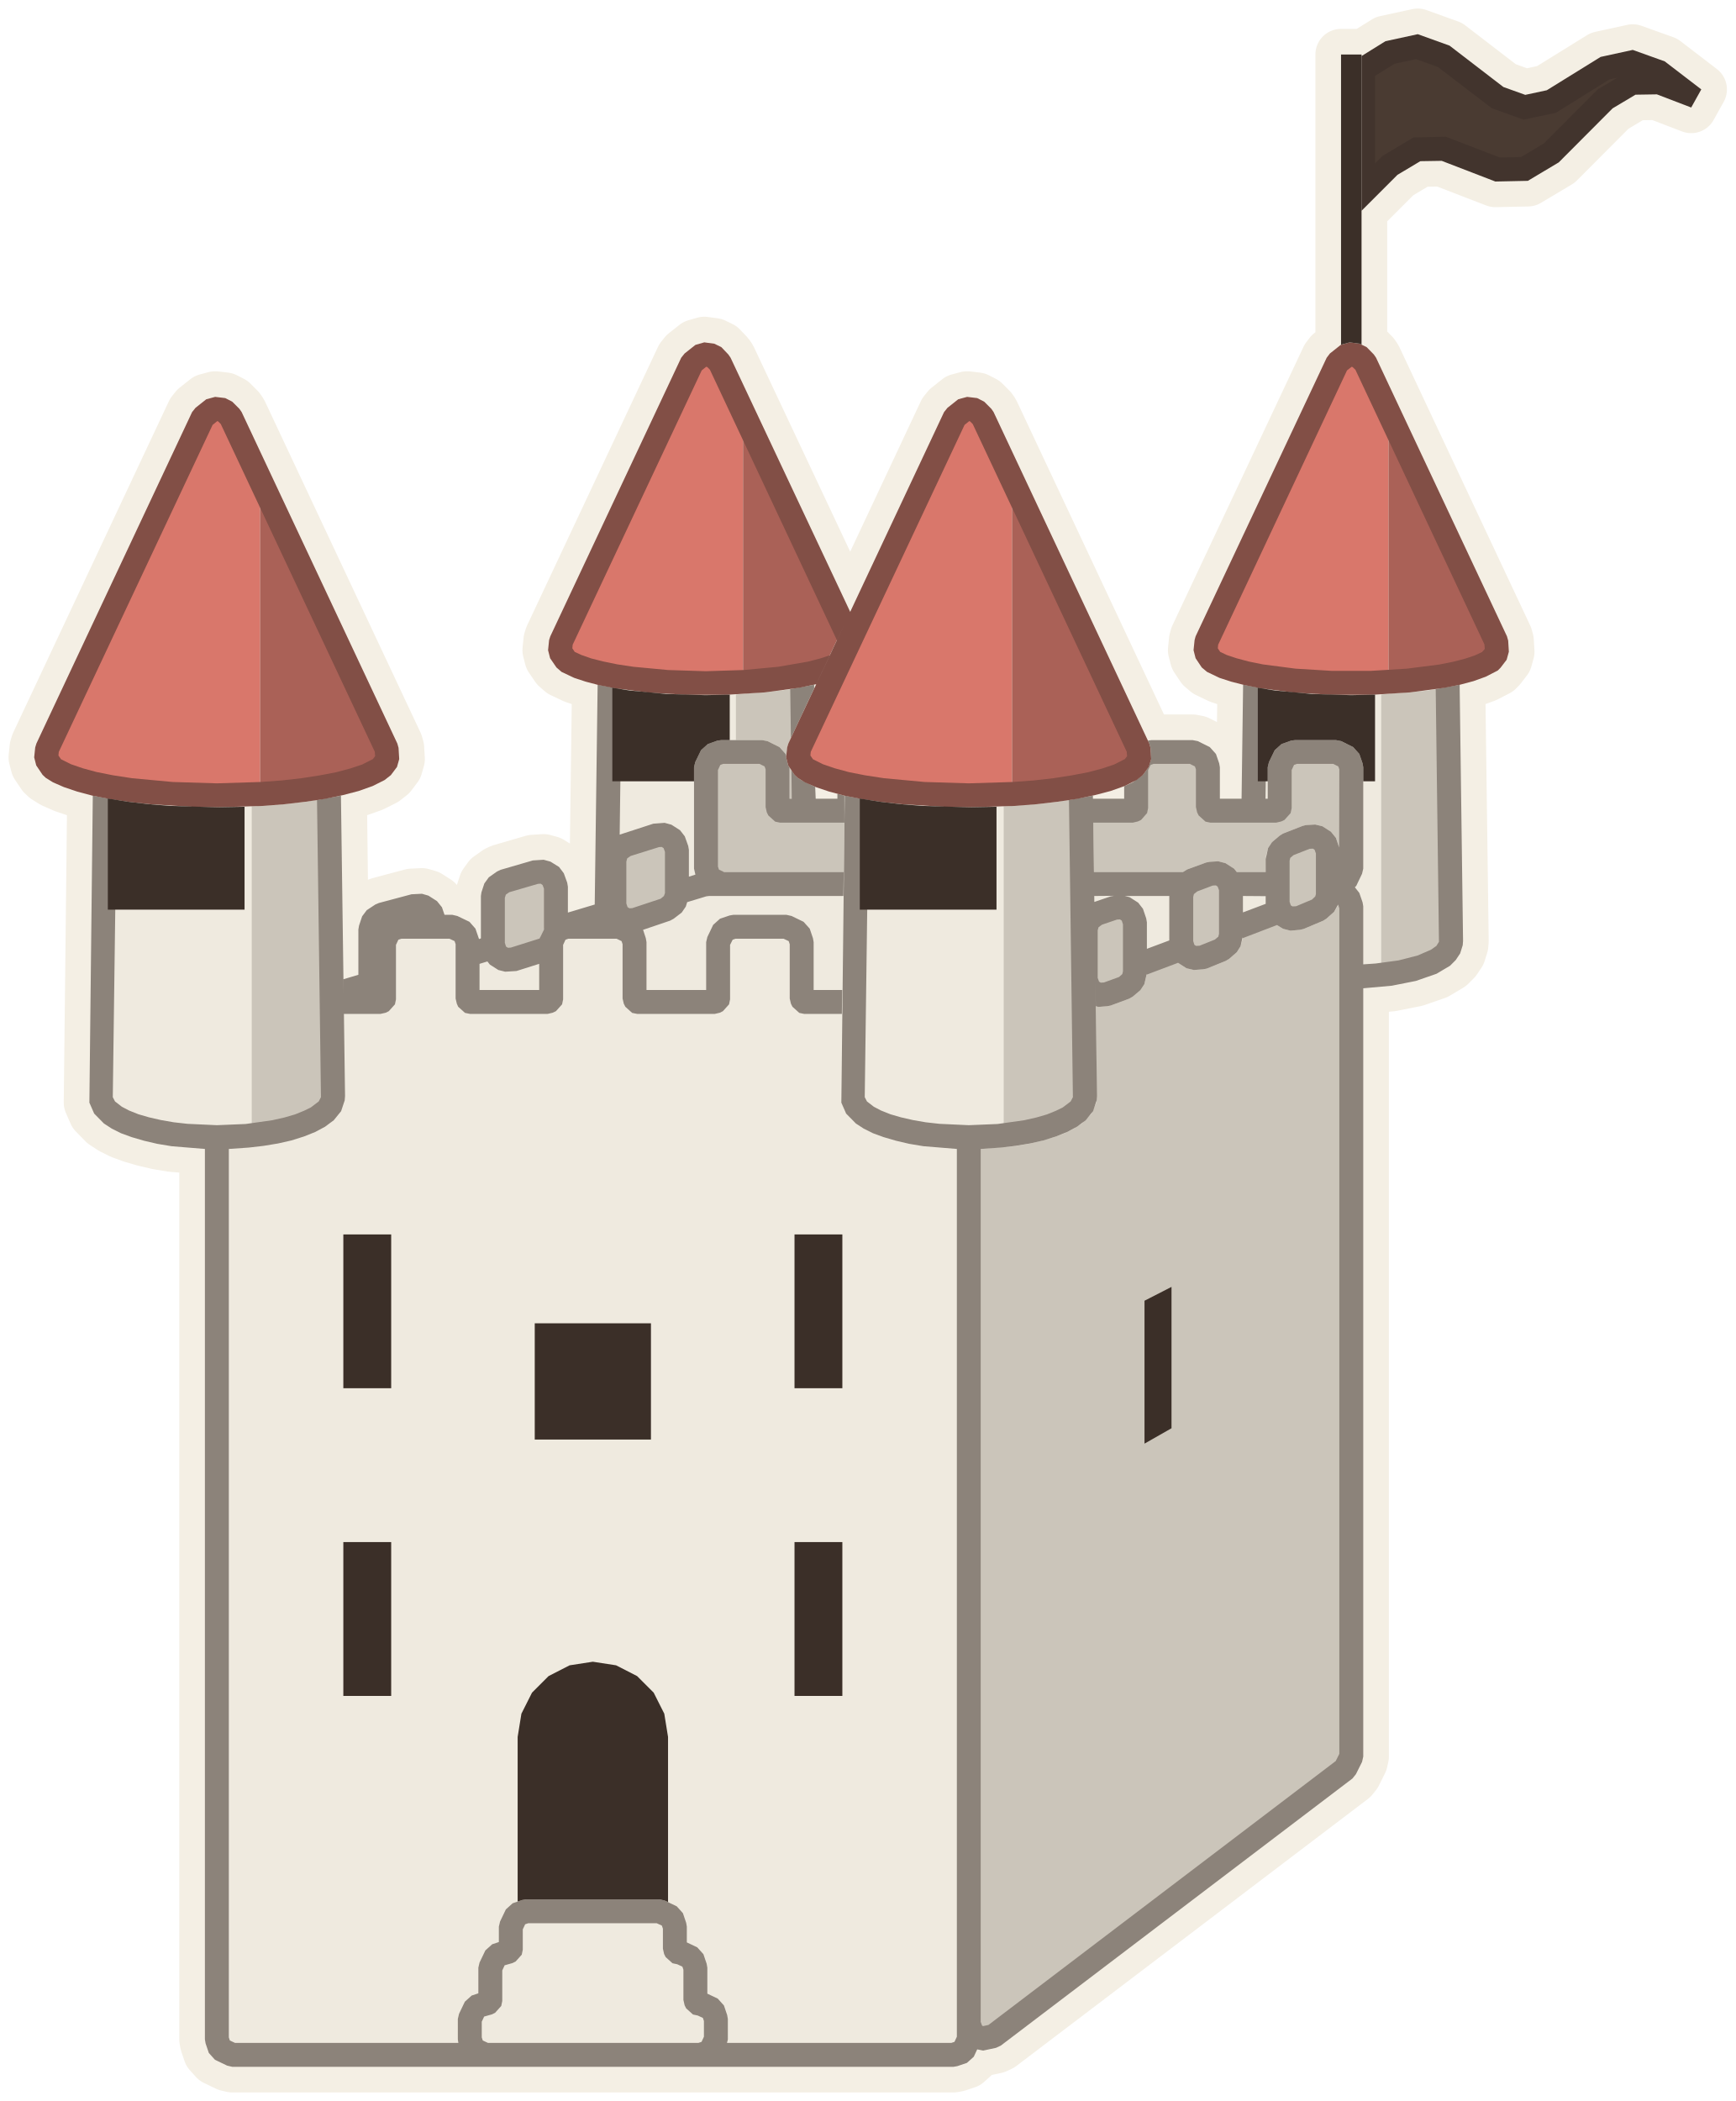
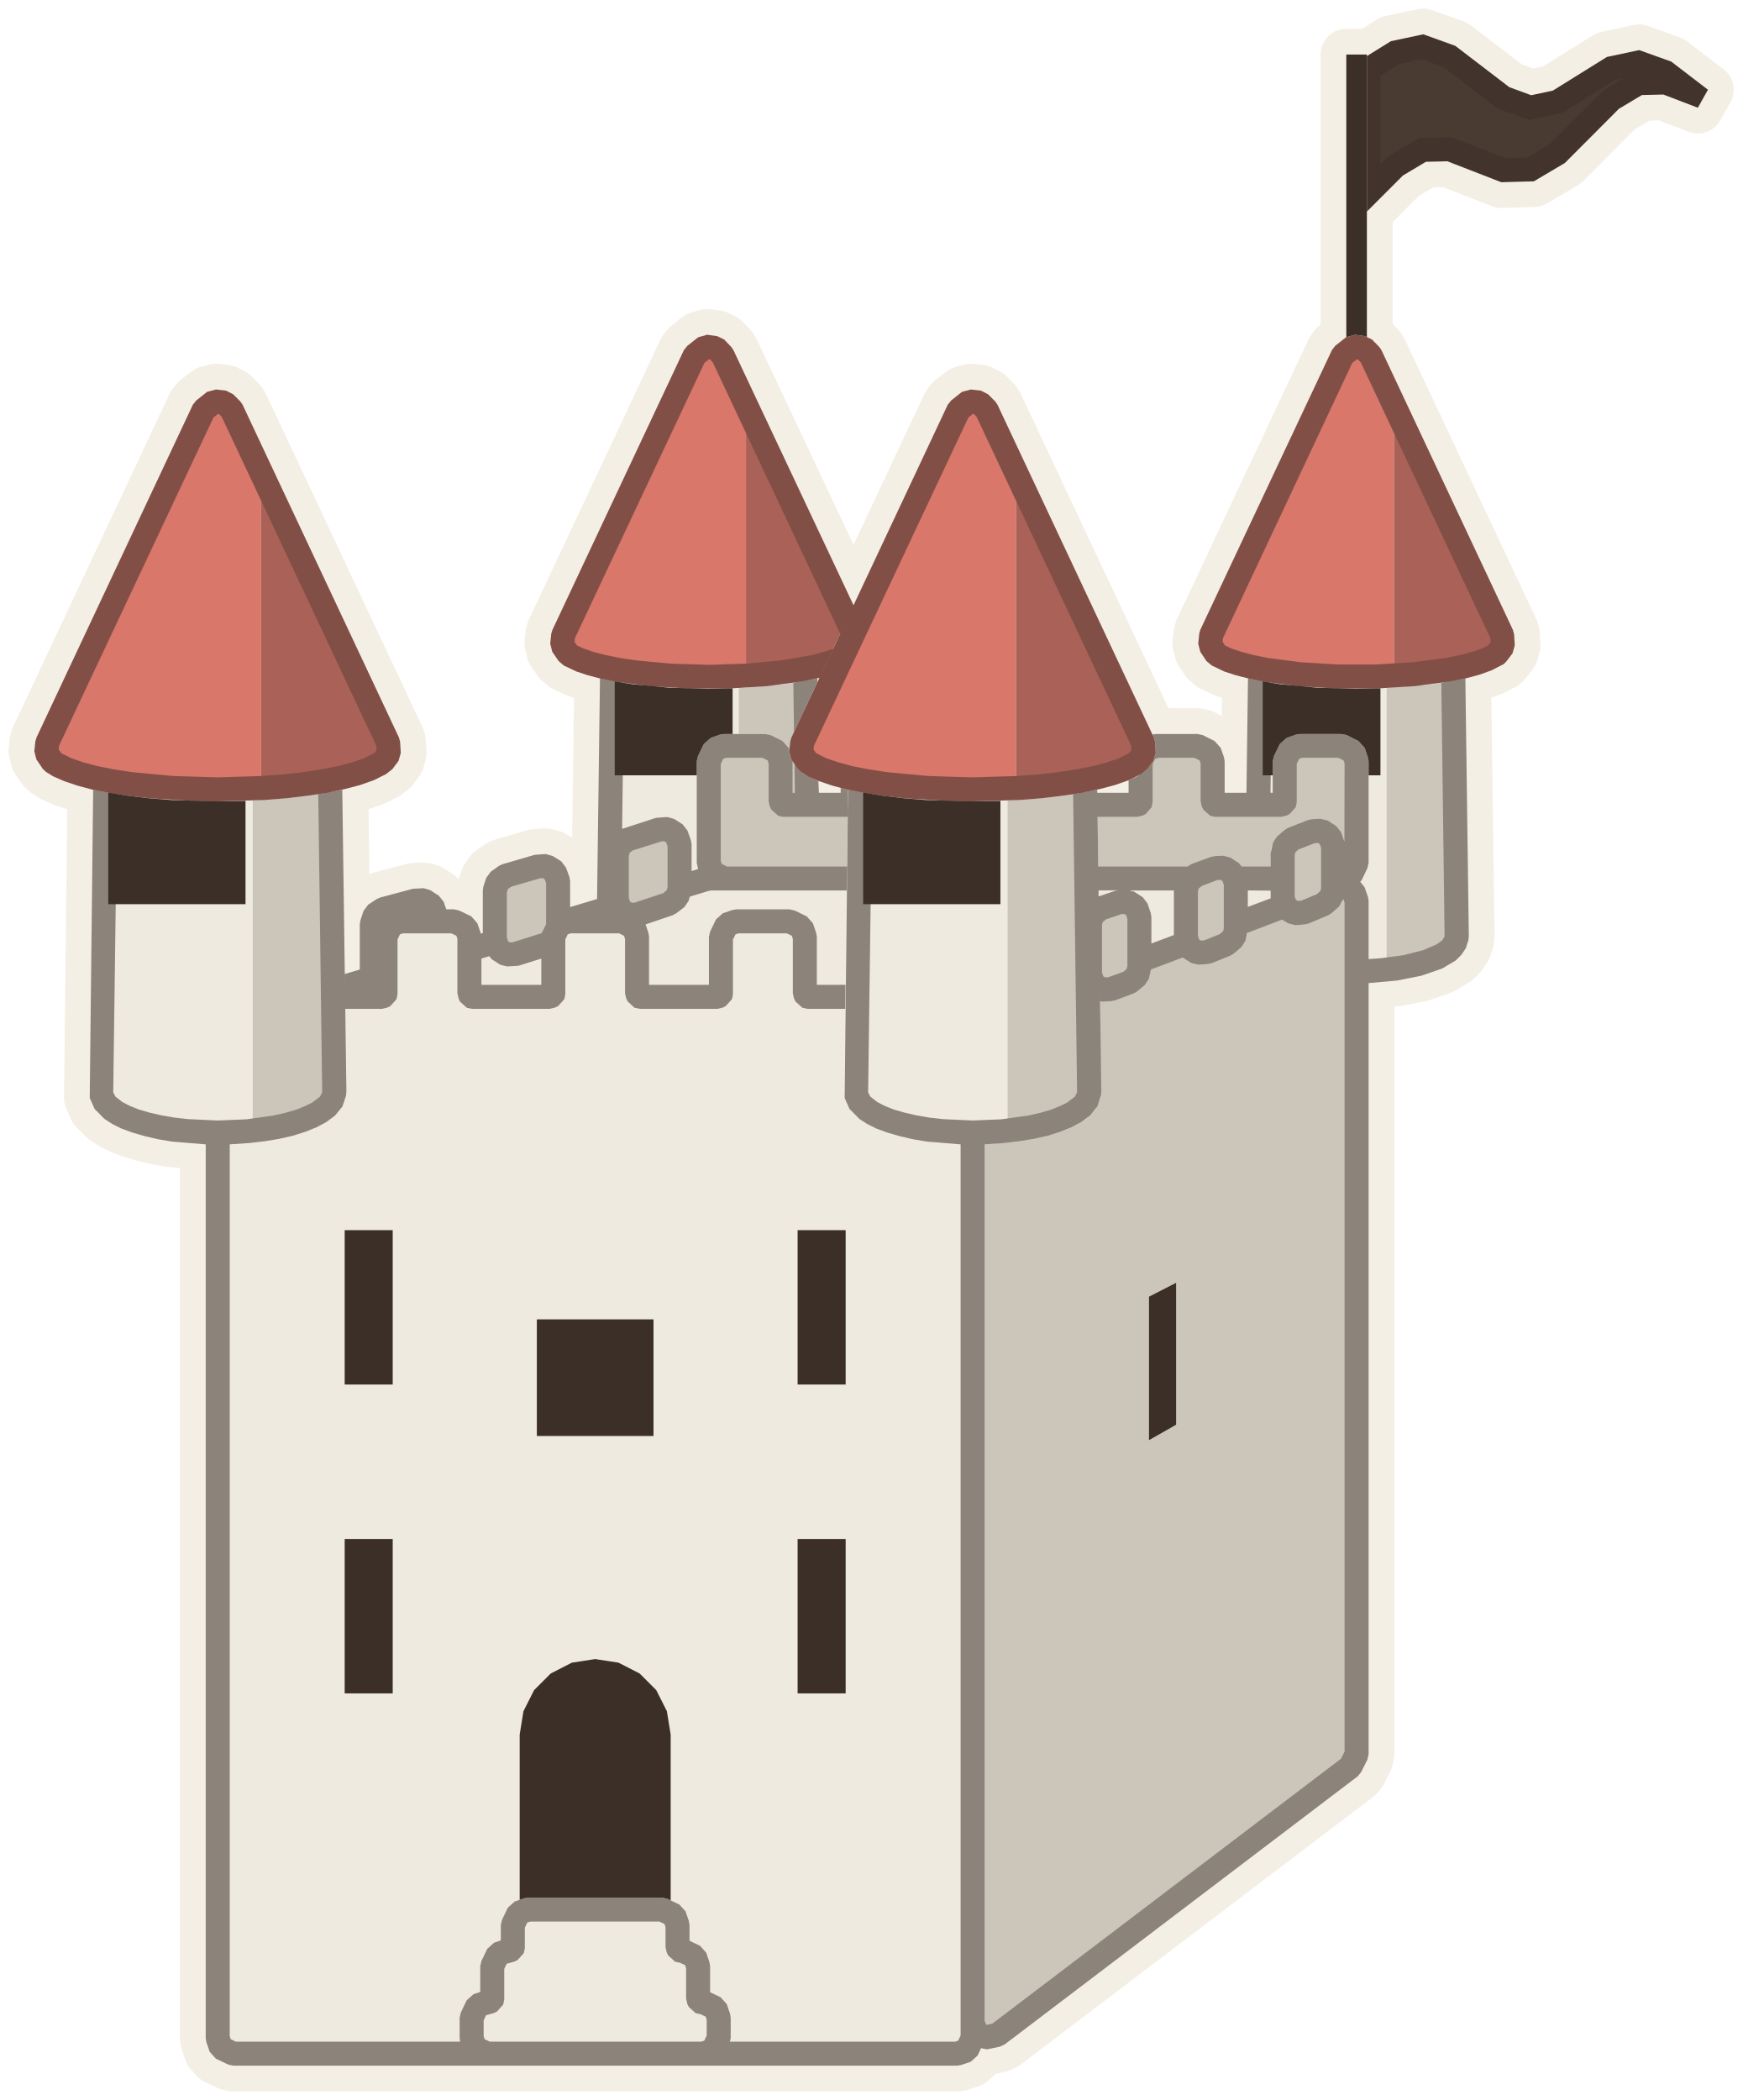
- <svg xmlns="http://www.w3.org/2000/svg" viewBox="-34.69 -120.22 101.55 122.92" data-palette="wall:#EFEADF;roof:#D9776B;wood:#C9A97C;earth:#94744F;water:#8FB0B8;flag:#4A3B32;ink:#3B2F28;halo:#F4EFE4">
-   <path data-role="sil" fill="#F4EFE4" stroke="#F4EFE4" stroke-width="3" stroke-linejoin="round" d="M21.33 0.66L21.89 0.47L22.29 0.11L22.49 -0.32L22.84 -0.25L23.59 -0.41L23.87 -0.54L44.45 -16.17L44.65 -16.42L45.01 -17.14L45.08 -17.45L45.08 -62.4L46.75 -62.55L48.16 -62.83L49.37 -63.25L50.16 -63.72L50.49 -64.05L50.75 -64.44L50.9 -64.92L50.92 -65.17L50.72 -80.16L51.53 -80.37L52.25 -80.63L52.95 -80.99L53.11 -81.15L53.47 -81.62L53.6 -82.09L53.56 -82.74L53.49 -82.99L45.83 -99.29L45.7 -99.48L45.28 -99.91L44.98 -100.06L44.98 -107.89L47.08 -109.99L48.42 -110.79L49.67 -110.81L52.81 -109.6L54.71 -109.64L56.52 -110.72L59.67 -113.88L61.01 -114.68L62.26 -114.7L64.27 -113.93L64.86 -114.99L62.72 -116.63L60.85 -117.3L58.97 -116.89L55.82 -114.94L54.56 -114.67L53.28 -115.13L50.13 -117.55L48.27 -118.22L46.38 -117.81L44.98 -116.94L44.98 -117.03L43.78 -117.03L43.78 -100.05L43.13 -99.54L42.94 -99.29L35.27 -82.99L35.21 -82.77L35.15 -82.18L35.27 -81.71L35.63 -81.17L35.94 -80.91L36.67 -80.56L37.35 -80.34L38.05 -80.16L37.96 -73.49L36.69 -73.49L36.69 -75.33L36.65 -75.56L36.46 -76.11L36.1 -76.51L35.4 -76.86L35.09 -76.92L32.69 -76.92L32.48 -76.89L23.45 -96.11L23.32 -96.3L22.9 -96.72L22.49 -96.93L21.9 -97L21.38 -96.86L20.75 -96.36L20.55 -96.11L15.06 -84.42L8.06 -99.29L7.93 -99.48L7.52 -99.91L7.11 -100.11L6.52 -100.19L6 -100.04L5.37 -99.54L5.17 -99.29L-2.49 -82.99L-2.56 -82.77L-2.62 -82.18L-2.5 -81.71L-2.13 -81.17L-1.83 -80.91L-1.09 -80.56L-0.42 -80.34L0.28 -80.16L0.11 -67.3L-1.46 -66.83L-1.46 -68.34L-1.5 -68.58L-1.7 -69.13L-1.98 -69.5L-2.48 -69.81L-2.88 -69.92L-3.51 -69.88L-5.4 -69.33L-5.61 -69.23L-6.09 -68.89L-6.35 -68.53L-6.52 -68.01L-6.55 -67.8L-6.55 -65.32L-6.66 -65.28L-6.87 -65.89L-7.22 -66.29L-7.93 -66.63L-8.23 -66.7L-8.68 -66.7L-8.83 -67.14L-9.12 -67.5L-9.62 -67.82L-10 -67.93L-10.61 -67.9L-12.52 -67.39L-12.73 -67.3L-13.23 -66.97L-13.5 -66.61L-13.68 -66.07L-13.72 -65.84L-13.72 -63.19L-14.59 -62.93L-14.72 -73.67L-13.71 -73.94L-12.89 -74.23L-12.19 -74.58L-11.82 -74.87L-11.46 -75.35L-11.33 -75.81L-11.37 -76.47L-11.44 -76.72L-20.55 -96.11L-20.68 -96.3L-21.1 -96.72L-21.51 -96.93L-22.1 -97L-22.62 -96.86L-23.25 -96.36L-23.45 -96.11L-32.56 -76.72L-32.63 -76.49L-32.69 -75.91L-32.57 -75.44L-32.2 -74.89L-32.01 -74.71L-31.59 -74.45L-30.95 -74.17L-30.18 -73.91L-29.26 -73.67L-29.46 -55.71L-29.18 -55.07L-28.61 -54.49L-28.15 -54.19L-27.61 -53.92L-26.98 -53.69L-26.26 -53.48L-25.49 -53.3L-24.65 -53.16L-22.7 -53L-22.7 -0.9L-22.66 -0.67L-22.47 -0.11L-22.11 0.29L-21.4 0.63L-21.1 0.7L21.1 0.7ZM12.95 -79.94L12.97 -80.16L13.07 -80.19ZM29.26 -73.49L29.28 -73.67L30.29 -73.94L31.09 -74.22L31.09 -73.49ZM13.04 -73.49L13.05 -74.17L13.82 -73.91L14.31 -73.78L14.31 -73.49Z" />
+ <svg xmlns="http://www.w3.org/2000/svg" viewBox="-34.69 -119.7 101.55 122.4" data-palette="wall:#EFEADF;roof:#D9776B;wood:#C9A97C;earth:#94744F;water:#8FB0B8;flag:#4A3B32;ink:#3B2F28;halo:#F4EFE4">
+   <path data-role="sil" fill="#F4EFE4" stroke="#F4EFE4" stroke-width="3" stroke-linejoin="round" d="M21.33 0.66L21.89 0.47L22.29 0.11L22.49 -0.32L22.84 -0.25L23.59 -0.41L23.87 -0.54L44.45 -16.17L44.65 -16.42L45.01 -17.14L45.08 -17.45L45.08 -62.4L46.75 -62.55L48.16 -62.83L49.37 -63.25L50.16 -63.72L50.49 -64.05L50.75 -64.44L50.9 -64.92L50.92 -65.17L50.72 -80.16L51.53 -80.37L52.25 -80.63L52.95 -80.99L53.11 -81.15L53.47 -81.62L53.6 -82.09L53.56 -82.74L53.49 -82.99L45.83 -99.29L45.7 -99.48L45.28 -99.91L44.98 -100.06L44.98 -107.37L47.08 -109.47L48.42 -110.27L49.67 -110.3L52.81 -109.08L54.71 -109.13L56.52 -110.2L59.67 -113.36L61.01 -114.16L62.26 -114.19L64.27 -113.42L64.86 -114.47L62.72 -116.11L60.85 -116.78L58.97 -116.38L55.82 -114.42L54.56 -114.15L53.28 -114.62L50.13 -117.03L48.27 -117.7L46.38 -117.3L44.98 -116.43L44.98 -116.52L43.78 -116.52L43.78 -100.05L43.13 -99.54L42.94 -99.29L35.27 -82.99L35.21 -82.77L35.15 -82.18L35.27 -81.71L35.63 -81.17L35.94 -80.91L36.67 -80.56L37.35 -80.34L38.05 -80.16L37.96 -73.49L36.69 -73.49L36.69 -75.33L36.65 -75.56L36.46 -76.11L36.1 -76.51L35.4 -76.86L35.09 -76.92L32.69 -76.92L32.48 -76.89L23.45 -96.11L23.32 -96.3L22.9 -96.72L22.49 -96.93L21.9 -97L21.38 -96.86L20.75 -96.36L20.55 -96.11L15.06 -84.42L8.06 -99.29L7.93 -99.48L7.52 -99.91L7.11 -100.11L6.52 -100.19L6 -100.04L5.37 -99.54L5.17 -99.29L-2.49 -82.99L-2.56 -82.77L-2.62 -82.18L-2.5 -81.71L-2.13 -81.17L-1.83 -80.91L-1.09 -80.56L-0.42 -80.34L0.28 -80.16L0.11 -67.3L-1.46 -66.83L-1.46 -68.34L-1.5 -68.58L-1.7 -69.13L-1.98 -69.5L-2.48 -69.81L-2.88 -69.92L-3.51 -69.88L-5.4 -69.33L-5.61 -69.23L-6.09 -68.89L-6.35 -68.53L-6.52 -68.01L-6.55 -67.8L-6.55 -65.32L-6.66 -65.28L-6.87 -65.89L-7.22 -66.29L-7.93 -66.63L-8.23 -66.7L-8.68 -66.7L-8.83 -67.14L-9.12 -67.5L-9.62 -67.82L-10 -67.93L-10.61 -67.9L-12.52 -67.39L-12.73 -67.3L-13.23 -66.97L-13.5 -66.61L-13.68 -66.07L-13.72 -65.84L-13.72 -63.19L-14.59 -62.93L-14.72 -73.67L-13.71 -73.94L-12.89 -74.23L-12.19 -74.58L-11.82 -74.87L-11.46 -75.35L-11.33 -75.81L-11.37 -76.47L-11.44 -76.72L-20.55 -96.11L-20.68 -96.3L-21.1 -96.72L-21.51 -96.93L-22.1 -97L-22.62 -96.86L-23.25 -96.36L-23.45 -96.11L-32.56 -76.72L-32.63 -76.49L-32.69 -75.91L-32.57 -75.44L-32.2 -74.89L-32.01 -74.71L-31.59 -74.45L-30.95 -74.17L-30.18 -73.91L-29.26 -73.67L-29.46 -55.71L-29.18 -55.07L-28.61 -54.49L-28.15 -54.19L-27.61 -53.92L-26.98 -53.69L-26.26 -53.48L-25.49 -53.3L-24.65 -53.16L-22.7 -53L-22.7 -0.9L-22.66 -0.67L-22.47 -0.11L-22.11 0.29L-21.4 0.63L-21.1 0.7L21.1 0.7ZM12.95 -79.94L12.97 -80.16L13.07 -80.19ZM29.26 -73.49L29.28 -73.67L30.29 -73.94L31.09 -74.22L31.09 -73.49ZM13.04 -73.49L13.05 -74.17L13.82 -73.91L14.31 -73.78L14.31 -73.49Z" />
  <path data-role="wall" fill="#EFEADF" d="M6 -69.05L5.92 -69.4L5.92 -75.33L5.99 -75.63L6.33 -76.33L6.73 -76.69L7.29 -76.89L7.52 -76.92L8.37 -76.92L8.37 -79.59L6.59 -79.55L4.29 -79.62L2.17 -79.82L0.98 -80.02L0.86 -70.79L0.99 -70.98L1.47 -71.34L1.68 -71.44L3.54 -72.03L4.2 -72.08L4.6 -71.97L5.1 -71.65L5.38 -71.29L5.58 -70.73L5.62 -70.5L5.62 -68.93ZM45.08 -63.1L46.13 -63.18L46.13 -79.59L44.36 -79.55L42.06 -79.62L39.93 -79.82L38.75 -80.01L38.66 -73.49L39.49 -73.49L39.49 -75.33L39.56 -75.63L39.9 -76.33L40.3 -76.69L40.86 -76.89L41.09 -76.92L43.48 -76.92L43.79 -76.86L44.49 -76.51L44.85 -76.11L45.04 -75.56L45.08 -75.33L45.08 -69.4L45.01 -69.1L44.67 -68.39L44.59 -68.31L44.85 -67.98L45.04 -67.43L45.08 -67.2ZM-22.02 -53.69L-19.96 -53.8L-19.96 -73.04L-22.02 -72.99L-24.7 -73.07L-25.97 -73.17L-27.17 -73.31L-28.56 -73.53L-28.77 -55.84L-28.63 -55.5L-28.21 -55.07L-27.83 -54.81L-27.36 -54.58L-26.78 -54.36L-26.11 -54.16L-25.38 -53.99L-24.57 -53.86L-22.87 -53.71ZM21.98 -53.69L24.04 -53.8L24.04 -73.04L21.98 -72.99L19.3 -73.07L18.03 -73.17L16.83 -73.31L15.44 -73.53L15.23 -55.84L15.37 -55.5L15.79 -55.07L16.17 -54.81L16.64 -54.58L17.22 -54.36L17.89 -54.16L18.62 -53.99L19.43 -53.86L21.13 -53.71ZM6.63 -65.1L6.7 -65.4L7.04 -66.11L7.44 -66.47L8 -66.66L8.23 -66.7L11.32 -66.7L11.63 -66.63L12.33 -66.29L12.69 -65.89L12.88 -65.33L12.92 -65.1L12.92 -62.3L14.59 -62.3L14.67 -68.5L6.75 -68.5L6.49 -68.46L5.62 -68.2L5.59 -67.67L5.44 -67.18L5.2 -66.83L4.73 -66.47L4.53 -66.36L2.94 -65.82L3.1 -65.33L3.14 -65.1L3.14 -62.3L6.63 -62.3ZM33.73 -65.2L33.73 -67.84L33.88 -68.5L29.33 -68.5L29.34 -67.45L30.31 -67.78L31 -67.84L31.41 -67.73L31.91 -67.41L32.19 -67.05L32.38 -66.49L32.42 -66.26L32.42 -64.71ZM39.37 -67.34L39.37 -68.5L38 -68.48L38.04 -68.25L38.04 -66.84ZM0.69 -66.74L0.56 -66.7L0.71 -66.7ZM-7.67 -0.11L-7.86 -0.67L-7.9 -0.9L-7.9 -2.1L-7.83 -2.4L-7.49 -3.11L-7.09 -3.47L-6.7 -3.6L-6.7 -5.1L-6.63 -5.4L-6.29 -6.11L-5.89 -6.47L-5.5 -6.6L-5.5 -7.5L-5.43 -7.8L-5.09 -8.51L-4.69 -8.87L-4.13 -9.06L-3.9 -9.1L3.9 -9.1L4.2 -9.03L4.91 -8.69L5.27 -8.29L5.46 -7.73L5.5 -7.5L5.5 -6.58L6.11 -6.29L6.47 -5.89L6.66 -5.33L6.7 -5.1L6.7 -3.58L7.31 -3.29L7.67 -2.89L7.86 -2.33L7.9 -2.1L7.9 -0.9L7.83 -0.6L7.54 0L21.1 0L21.66 -0.19L22 -0.9L22 -52.99L20.14 -53.08L19.27 -53.18L18.42 -53.32L17.63 -53.5L16.9 -53.73L16.25 -53.99L15.67 -54.3L15.16 -54.68L14.73 -55.21L14.52 -55.84L14.5 -56.1L14.58 -61.6L12.37 -61.6L12.31 -61.62L12.22 -61.8L12.22 -65.1L12.03 -65.66L11.32 -66L8.23 -66L7.67 -65.81L7.33 -65.1L7.33 -61.75L7.31 -61.69L7.13 -61.6L2.6 -61.6L2.53 -61.62L2.44 -61.8L2.44 -65.1L2.25 -65.66L1.54 -66L-1.54 -66L-2.1 -65.81L-2.44 -65.1L-2.44 -61.75L-2.47 -61.69L-2.65 -61.6L-7.18 -61.6L-7.25 -61.62L-7.33 -61.8L-7.33 -65.1L-7.53 -65.66L-8.23 -66L-11.32 -66L-11.88 -65.81L-12.22 -65.1L-12.22 -61.75L-12.24 -61.69L-12.43 -61.6L-14.58 -61.6L-14.54 -55.71L-14.82 -55.07L-15.39 -54.49L-15.85 -54.19L-16.39 -53.92L-17.02 -53.69L-17.74 -53.48L-18.51 -53.3L-19.35 -53.16L-21.11 -53.01L-22 -52.99L-22 -0.9L-21.81 -0.34L-21.1 0L-7.57 0ZM-3.14 -63.83L-4.47 -63.41L-5.13 -63.37L-5.53 -63.47L-6.03 -63.79L-6.32 -64.15L-6.48 -64.61L-6.63 -64.56L-6.63 -62.3L-3.14 -62.3ZM-13.65 -62.48L-14.26 -62.3L-13.59 -62.3ZM6.86 -0.19L7.2 -0.9L7.2 -2.1L7.01 -2.66L6.3 -3L6.09 -3.02L6 -3.21L6 -5.1L5.81 -5.66L5.1 -6L4.89 -6.02L4.8 -6.21L4.8 -7.5L4.61 -8.06L3.9 -8.4L-3.9 -8.4L-4.46 -8.21L-4.8 -7.5L-4.8 -6.15L-4.82 -6.09L-5 -6L-5.1 -6L-5.66 -5.81L-6 -5.1L-6 -3.15L-6.02 -3.09L-6.21 -3L-6.3 -3L-6.86 -2.81L-7.2 -2.1L-7.2 -0.9L-7.01 -0.34L-6.3 0L6.3 0Z" />
  <path data-role="wall-shade" fill="#cbc5ba" d="M46.13 -63.18L47.33 -63.35L48.55 -63.68L49.05 -63.88L49.49 -64.11L49.94 -64.47L50.1 -64.68L50.2 -64.98L50.02 -80.02L48.77 -79.81L46.13 -79.59ZM11.37 -76.49L11.44 -76.72L12.27 -78.49L12.25 -80.01L11.01 -79.82L8.37 -79.59L8.37 -76.92L9.91 -76.92L10.22 -76.86L10.92 -76.51L11.28 -76.11L11.32 -76ZM44.04 -68.69L44.38 -69.4L44.38 -75.33L44.19 -75.88L43.48 -76.22L41.09 -76.22L40.53 -76.03L40.19 -75.33L40.19 -72.94L40.16 -72.88L39.98 -72.79L36.14 -72.79L36.08 -72.81L35.99 -73L35.99 -75.33L35.8 -75.88L35.09 -76.22L32.65 -76.21L32.67 -75.81L32.53 -75.35L32.18 -74.87L31.79 -74.57L31.79 -72.94L31.77 -72.88L31.59 -72.79L29.27 -72.79L29.32 -69.2L34.53 -69.2L34.77 -69.35L35.89 -69.76L36.09 -69.8L36.6 -69.83L37.02 -69.72L37.52 -69.4L37.68 -69.2L39.37 -69.2L39.39 -70.15L39.51 -70.6L39.74 -70.95L40.19 -71.33L40.38 -71.45L41.53 -71.9L41.73 -71.95L42.27 -71.98L42.69 -71.88L43.19 -71.56L43.48 -71.2L43.67 -70.64L43.71 -70.41L43.71 -68.75L44 -68.68ZM6.69 -69.2L14.68 -69.2L14.73 -72.79L10.96 -72.79L10.9 -72.81L10.81 -73L10.81 -75.33L10.62 -75.88L9.91 -76.22L7.52 -76.22L6.96 -76.03L6.62 -75.33L6.62 -69.4ZM12.32 -74.5L11.99 -74.71L11.8 -74.89L11.51 -75.32L11.51 -73.49L12.34 -73.49ZM-19.96 -53.8L-18.57 -54L-17.83 -54.17L-17.15 -54.38L-16.56 -54.61L-16.06 -54.88L-15.66 -55.17L-15.34 -55.56L-15.22 -55.9L-15.44 -73.53L-16.89 -73.3L-18.09 -73.17L-19.96 -73.04ZM24.04 -53.8L25.43 -54L26.17 -54.17L26.85 -54.38L27.44 -54.61L27.94 -54.88L28.34 -55.17L28.66 -55.56L28.78 -55.9L28.56 -73.53L27.11 -73.3L25.91 -73.17L24.04 -73.04ZM2.45 -66.39L4.3 -67.02L4.77 -67.38L4.92 -67.87L4.92 -70.5L4.72 -71.06L4.22 -71.38L3.75 -71.36L1.89 -70.78L1.41 -70.42L1.26 -69.92L1.26 -67.25L1.45 -66.7L1.85 -66.63L2.35 -66.39ZM41.31 -66.52L42.46 -66.99L42.9 -67.39L43.01 -67.82L43.01 -70.41L42.81 -70.97L42.31 -71.29L41.78 -71.25L40.64 -70.8L40.19 -70.42L40.07 -69.96L40.07 -67.34L40.26 -66.79L40.76 -66.47ZM-4.68 -64.08L-3.14 -64.57L-3.14 -65.1L-3.07 -65.4L-2.73 -66.11L-2.33 -66.47L-2.16 -66.53L-2.16 -68.34L-2.36 -68.9L-2.86 -69.22L-3.31 -69.21L-5.2 -68.66L-5.68 -68.32L-5.85 -67.8L-5.85 -64.94L-5.66 -64.38L-5.16 -64.06ZM35.66 -64.2L36.77 -64.65L37.22 -65.04L37.34 -65.48L37.34 -68.25L37.15 -68.81L36.65 -69.13L36.13 -69.1L35.02 -68.69L34.56 -68.31L34.42 -67.84L34.42 -65.04L34.62 -64.48L35.12 -64.17ZM23.44 -1.1L44.03 -16.73L44.38 -17.45L44.38 -67.2L44.19 -67.75L43.71 -68.06L43.69 -67.65L43.58 -67.21L43.37 -66.87L42.92 -66.47L42.73 -66.35L41.59 -65.87L41.37 -65.82L40.82 -65.77L40.39 -65.88L39.89 -66.19L39.6 -66.56L39.56 -66.67L38.04 -66.09L38.02 -65.3L37.9 -64.86L37.68 -64.51L37.23 -64.12L37.03 -64L35.92 -63.55L35.71 -63.51L35.17 -63.47L34.74 -63.57L34.24 -63.89L33.96 -64.25L33.87 -64.51L32.42 -63.96L32.42 -63.29L32.27 -62.64L32.04 -62.29L31.59 -61.91L31.38 -61.79L30.3 -61.39L30.1 -61.35L29.58 -61.31L29.43 -61.35L29.46 -55.71L29.18 -55.07L28.61 -54.49L28.15 -54.19L27.61 -53.92L26.98 -53.69L26.26 -53.48L25.49 -53.3L24.65 -53.16L22.7 -53L22.7 -0.94ZM-12.92 -65.1L-12.85 -65.4L-12.51 -66.11L-12.11 -66.47L-11.55 -66.66L-11.32 -66.7L-9.42 -66.7L-9.49 -66.91L-9.99 -67.23L-10.43 -67.22L-12.35 -66.72L-12.84 -66.39L-13.02 -65.84L-13.02 -62.79L-12.92 -62.52ZM30.06 -62.05L31.14 -62.45L31.59 -62.83L31.72 -63.29L31.72 -66.26L31.53 -66.82L31.03 -67.14L30.53 -67.11L29.45 -66.75L29.36 -66.67L29.42 -62.09L29.54 -62.01Z" />
  <path data-role="roof" fill="#D9776B" d="M5.46 -80.27L7.77 -80.27L8.79 -80.31L8.79 -96.1L7.43 -98.99L7.02 -99.42L6.43 -99.49L5.8 -98.99L-1.86 -82.69L-1.92 -82.11L-1.55 -81.57L-0.87 -81.23L-0.24 -81.02L0.48 -80.83L1.35 -80.66L3.3 -80.4ZM43.23 -80.27L45.54 -80.27L46.56 -80.31L46.56 -96.1L45.2 -98.99L44.78 -99.42L44.2 -99.49L43.57 -98.99L35.91 -82.69L35.84 -82.11L36.21 -81.57L36.9 -81.23L37.52 -81.02L38.25 -80.83L39.12 -80.66L41.07 -80.4ZM-22.01 -73.69L-19.47 -73.76L-19.47 -92.16L-21.19 -95.81L-21.6 -96.23L-22.19 -96.31L-22.81 -95.81L-31.93 -76.42L-31.99 -75.83L-31.62 -75.29L-31.29 -75.09L-30.73 -74.83L-30 -74.58L-29.14 -74.36L-28.14 -74.16L-27.03 -73.99L-25.86 -73.86L-23.32 -73.71ZM21.99 -73.69L24.53 -73.76L24.53 -92.16L22.81 -95.81L22.4 -96.23L21.81 -96.31L21.19 -95.81L12.07 -76.42L12.01 -75.83L12.38 -75.29L12.71 -75.09L13.27 -74.83L14 -74.58L14.86 -74.36L15.86 -74.16L16.97 -73.99L18.14 -73.86L20.68 -73.71Z" />
  <path data-role="roof-shade" fill="#aa6157" d="M8.79 -80.31L10.97 -80.52L11.92 -80.66L12.8 -80.84L13.45 -81.01L14.67 -83.59L8.79 -96.1ZM46.56 -80.31L48.73 -80.52L49.69 -80.66L50.57 -80.84L51.31 -81.03L51.95 -81.26L52.55 -81.57L52.91 -82.04L52.86 -82.69L46.56 -96.1ZM-19.47 -73.76L-18.11 -73.87L-16.94 -74L-15.81 -74.17L-14.81 -74.37L-13.94 -74.6L-13.19 -74.86L-12.58 -75.16L-12.38 -75.29L-12.03 -75.77L-12.07 -76.42L-19.47 -92.16ZM24.53 -73.76L25.89 -73.87L27.06 -74L28.19 -74.17L29.19 -74.37L30.06 -74.6L30.82 -74.86L31.42 -75.16L31.62 -75.29L31.97 -75.77L31.93 -76.42L24.53 -92.16Z" />
-   <path data-role="flag" fill="#4A3B32" d="M46.64 -110.54L48.22 -111.48L49.79 -111.52L52.94 -110.3L54.51 -110.34L56.09 -111.28L59.23 -114.43L60.81 -115.37L62.38 -115.41L63.95 -114.8L62.38 -116.01L60.81 -116.57L59.23 -116.24L56.09 -114.28L54.51 -113.94L52.94 -114.51L49.79 -116.92L48.22 -117.49L46.64 -117.15L45.07 -116.17L45.07 -108.96Z" />
+   <path data-role="flag" fill="#4A3B32" d="M46.64 -110.03L48.22 -110.97L49.79 -111L52.94 -109.79L54.51 -109.82L56.09 -110.76L59.23 -113.92L60.81 -114.86L62.38 -114.89L63.95 -114.29L62.38 -115.49L60.81 -116.06L59.23 -115.72L56.09 -113.77L54.51 -113.43L52.94 -113.99L49.79 -116.41L48.22 -116.97L46.64 -116.64L45.07 -115.66L45.07 -108.45Z" />
  <path data-role="wall-line" fill="#8c837a" d="M45.08 -62.4L46.75 -62.55L48.16 -62.83L49.37 -63.25L50.16 -63.72L50.49 -64.05L50.75 -64.44L50.9 -64.92L50.92 -65.17L50.72 -80.16L49.32 -79.9L49.51 -65.12L49.36 -64.88L49.05 -64.66L48.27 -64.32L47.14 -64.03L45.81 -63.85L45.08 -63.8ZM12.95 -79.94L12.95 -80.16L11.55 -79.9L11.59 -77.05ZM2.03 -67.15L1.96 -67.36L1.96 -69.81L2.01 -70L2.21 -70.14L3.87 -70.66L4.03 -70.67L4.14 -70.6L4.22 -70.38L4.22 -67.97L4.16 -67.8L3.97 -67.64L2.31 -67.09L2.14 -67.08ZM40.84 -67.25L40.77 -67.46L40.77 -69.87L40.81 -70.03L41 -70.19L41.94 -70.56L42.13 -70.57L42.23 -70.51L42.31 -70.29L42.31 -67.91L42.27 -67.77L42.08 -67.59L41.15 -67.2L40.94 -67.19ZM35.2 -64.94L35.13 -65.16L35.13 -67.75L35.17 -67.91L35.37 -68.07L36.27 -68.41L36.46 -68.42L36.56 -68.35L36.64 -68.14L36.64 -65.58L36.6 -65.42L36.4 -65.25L35.5 -64.89L35.3 -64.88ZM29.62 -62.79L29.54 -63.01L29.54 -65.79L29.59 -65.97L29.79 -66.12L30.67 -66.42L30.84 -66.43L30.95 -66.36L31.02 -66.14L31.02 -63.39L30.98 -63.23L30.79 -63.06L29.91 -62.74L29.72 -62.73ZM4.73 -66.47L5.2 -66.83L5.44 -67.18L5.52 -67.44L6.64 -67.78L6.8 -67.8L14.66 -67.8L14.68 -69.2L7.68 -69.2L7.38 -69.34L7.32 -69.52L7.32 -75.17L7.46 -75.47L7.63 -75.53L9.75 -75.53L10.05 -75.38L10.11 -75.21L10.11 -73L10.18 -72.69L10.27 -72.51L10.67 -72.15L10.96 -72.09L14.72 -72.09L14.72 -73.67L14.31 -73.78L14.31 -73.49L13.04 -73.49L13.01 -74.18L12.19 -74.58L11.99 -74.71L11.8 -74.89L11.62 -75.17L11.64 -73.49L11.51 -73.49L11.51 -75.32L11.43 -75.44L11.31 -75.91L11.32 -76L11.28 -76.11L10.92 -76.51L10.22 -76.86L9.91 -76.92L7.52 -76.92L7.29 -76.89L6.73 -76.69L6.33 -76.33L5.99 -75.63L5.92 -75.33L5.92 -69.4L6 -69.05L5.62 -68.93L5.62 -70.5L5.58 -70.73L5.38 -71.29L5.1 -71.65L4.6 -71.97L4.2 -72.08L3.54 -72.03L1.57 -71.39L1.68 -79.9L0.28 -80.16L0.11 -67.3L-1.46 -66.83L-1.46 -68.34L-1.5 -68.58L-1.7 -69.13L-1.98 -69.5L-2.48 -69.81L-2.88 -69.92L-3.51 -69.88L-5.4 -69.33L-5.61 -69.23L-6.09 -68.89L-6.35 -68.53L-6.52 -68.01L-6.55 -67.8L-6.55 -65.32L-6.66 -65.28L-6.87 -65.89L-7.22 -66.29L-7.93 -66.63L-8.23 -66.7L-8.68 -66.7L-8.83 -67.14L-9.12 -67.5L-9.62 -67.82L-10 -67.93L-10.61 -67.9L-12.52 -67.39L-12.73 -67.3L-13.23 -66.97L-13.5 -66.61L-13.68 -66.07L-13.72 -65.84L-13.72 -63.19L-14.59 -62.93L-14.57 -60.9L-12.43 -60.9L-12.12 -60.97L-11.94 -61.06L-11.58 -61.46L-11.52 -61.75L-11.52 -64.94L-11.38 -65.24L-11.2 -65.3L-8.39 -65.3L-8.09 -65.16L-8.03 -64.98L-8.03 -61.8L-7.96 -61.5L-7.88 -61.32L-7.48 -60.96L-7.18 -60.9L-2.65 -60.9L-2.35 -60.97L-2.16 -61.06L-1.8 -61.46L-1.74 -61.75L-1.74 -64.94L-1.6 -65.24L-1.43 -65.3L1.39 -65.3L1.68 -65.16L1.74 -64.98L1.74 -61.8L1.81 -61.5L1.9 -61.32L2.3 -60.96L2.6 -60.9L7.13 -60.9L7.43 -60.97L7.61 -61.06L7.97 -61.46L8.03 -61.75L8.03 -64.94L8.18 -65.24L8.35 -65.3L11.16 -65.3L11.46 -65.16L11.52 -64.98L11.52 -61.8L11.59 -61.5L11.68 -61.32L12.08 -60.96L12.37 -60.9L14.57 -60.9L14.59 -62.3L12.92 -62.3L12.92 -65.1L12.88 -65.33L12.69 -65.89L12.33 -66.29L11.63 -66.63L11.32 -66.7L8.23 -66.7L8 -66.66L7.44 -66.47L7.04 -66.11L6.7 -65.4L6.63 -65.1L6.63 -62.3L3.14 -62.3L3.14 -65.1L3.1 -65.33L2.94 -65.82L4.53 -66.36ZM-6.14 -0.7L-6.44 -0.84L-6.5 -1.02L-6.5 -1.94L-6.36 -2.24L-5.9 -2.37L-5.72 -2.46L-5.36 -2.86L-5.3 -3.15L-5.3 -4.94L-5.16 -5.24L-4.7 -5.37L-4.52 -5.46L-4.16 -5.86L-4.1 -6.15L-4.1 -7.34L-3.96 -7.64L-3.78 -7.7L3.74 -7.7L4.04 -7.56L4.1 -7.38L4.1 -6.21L4.17 -5.9L4.26 -5.72L4.66 -5.36L4.94 -5.3L5.24 -5.16L5.3 -4.98L5.3 -3.21L5.37 -2.9L5.46 -2.72L5.86 -2.36L6.14 -2.3L6.44 -2.16L6.5 -1.98L6.5 -1.06L6.36 -0.76L6.18 -0.7ZM-2.86 -65.84L-3.12 -65.31L-4.8 -64.78L-4.97 -64.77L-5.08 -64.84L-5.15 -65.06L-5.15 -67.69L-5.09 -67.88L-4.89 -68.02L-3.21 -68.51L-3.05 -68.52L-2.94 -68.44L-2.86 -68.23ZM-6.63 -62.3L-6.63 -63.83L-6.17 -63.97L-6.03 -63.79L-5.53 -63.47L-5.13 -63.37L-4.47 -63.41L-3.14 -63.83L-3.14 -62.3ZM22.84 -0.25L23.59 -0.41L23.87 -0.54L44.45 -16.17L44.65 -16.42L45.01 -17.14L45.08 -17.45L45.08 -67.2L45.04 -67.43L44.85 -67.98L44.59 -68.31L44.67 -68.39L45.01 -69.1L45.08 -69.4L45.08 -75.33L45.04 -75.56L44.85 -76.11L44.49 -76.51L43.79 -76.86L43.48 -76.92L41.09 -76.92L40.86 -76.89L40.3 -76.69L39.9 -76.33L39.56 -75.63L39.49 -75.33L39.49 -73.49L39.36 -73.49L39.45 -79.9L38.05 -80.16L37.96 -73.49L36.69 -73.49L36.69 -75.33L36.65 -75.56L36.46 -76.11L36.1 -76.51L35.4 -76.86L35.09 -76.92L32.69 -76.92L32.48 -76.89L32.56 -76.72L32.63 -76.47L32.67 -75.81L32.53 -75.35L32.18 -74.87L31.59 -74.45L31.09 -74.22L31.09 -73.49L29.26 -73.49L29.28 -72.09L31.59 -72.09L31.89 -72.16L32.08 -72.25L32.43 -72.65L32.49 -72.94L32.49 -75.17L32.64 -75.47L32.81 -75.53L34.93 -75.53L35.23 -75.38L35.29 -75.21L35.29 -73L35.36 -72.69L35.45 -72.51L35.85 -72.15L36.14 -72.09L39.98 -72.09L40.28 -72.16L40.47 -72.25L40.83 -72.65L40.89 -72.94L40.89 -75.17L41.03 -75.47L41.2 -75.53L43.32 -75.53L43.62 -75.38L43.68 -75.21L43.67 -70.64L43.48 -71.2L43.19 -71.56L42.69 -71.88L42.27 -71.98L41.73 -71.95L41.53 -71.9L40.38 -71.45L40.19 -71.33L39.74 -70.95L39.51 -70.6L39.37 -69.96L39.37 -69.2L37.68 -69.2L37.52 -69.4L37.02 -69.72L36.6 -69.83L36.09 -69.8L35.89 -69.76L34.77 -69.35L34.53 -69.2L29.32 -69.2L29.34 -67.8L30.5 -67.81L30.31 -67.78L29.34 -67.45L29.43 -61.35L29.58 -61.31L30.1 -61.35L30.3 -61.39L31.38 -61.79L31.59 -61.91L32.04 -62.29L32.27 -62.64L32.42 -63.29L32.42 -66.26L32.38 -66.49L32.19 -67.05L31.91 -67.41L31.41 -67.73L31.13 -67.8L33.73 -67.8L33.73 -65.2L32.42 -64.71L32.41 -63.2L34.24 -63.89L34.74 -63.57L35.17 -63.47L35.71 -63.51L35.92 -63.55L37.03 -64L37.23 -64.12L37.68 -64.51L37.9 -64.86L38.04 -65.48L38.04 -67.8L39.37 -67.79L39.37 -67.34L38.04 -66.84L38.02 -65.33L40.03 -66.1L40.39 -65.88L40.82 -65.77L41.37 -65.82L41.59 -65.87L42.73 -66.35L42.92 -66.47L43.37 -66.87L43.61 -67.3L43.68 -67.08L43.68 -17.61L43.47 -17.19L23.15 -1.75L22.83 -1.68L22.77 -1.72L22.7 -1.93L22.7 -53L23.86 -53.08L24.73 -53.18L25.58 -53.32L26.37 -53.5L27.1 -53.73L27.75 -53.99L28.33 -54.3L28.84 -54.68L29.27 -55.21L29.48 -55.84L29.5 -56.1L29.26 -73.67L27.86 -73.41L28.09 -56.03L27.96 -55.78L27.5 -55.43L27.09 -55.23L26.57 -55.02L25.95 -54.84L25.24 -54.68L23.68 -54.46L22 -54.39L20.28 -54.47L19.48 -54.56L18.73 -54.69L18.03 -54.85L17.41 -55.03L16.86 -55.25L16.44 -55.47L16.04 -55.78L15.91 -56.03L16.14 -73.41L14.74 -73.67L14.54 -55.71L14.82 -55.07L15.39 -54.49L15.85 -54.19L16.39 -53.92L17.02 -53.69L17.74 -53.48L18.51 -53.3L19.35 -53.16L21.3 -53L21.3 -1.06L21.16 -0.76L20.98 -0.7L7.85 -0.7L7.9 -0.9L7.9 -2.1L7.86 -2.33L7.67 -2.89L7.31 -3.29L6.7 -3.58L6.7 -5.1L6.66 -5.33L6.47 -5.89L6.11 -6.29L5.5 -6.58L5.5 -7.5L5.46 -7.73L5.27 -8.29L4.91 -8.69L4.2 -9.03L3.9 -9.1L-3.9 -9.1L-4.13 -9.06L-4.69 -8.87L-5.09 -8.51L-5.43 -7.8L-5.5 -7.5L-5.5 -6.6L-5.89 -6.47L-6.29 -6.11L-6.63 -5.4L-6.7 -5.1L-6.7 -3.6L-7.09 -3.47L-7.49 -3.11L-7.83 -2.4L-7.9 -2.1L-7.9 -0.9L-7.87 -0.7L-20.94 -0.7L-21.24 -0.84L-21.3 -1.02L-21.3 -53L-20.14 -53.08L-19.27 -53.18L-18.42 -53.32L-17.63 -53.5L-16.9 -53.73L-16.25 -53.99L-15.67 -54.3L-15.16 -54.68L-14.73 -55.21L-14.52 -55.84L-14.5 -56.1L-14.74 -73.67L-16.14 -73.41L-15.91 -56.03L-16.04 -55.78L-16.5 -55.43L-16.91 -55.23L-17.43 -55.02L-18.05 -54.84L-18.76 -54.68L-20.32 -54.46L-22 -54.39L-23.72 -54.47L-24.52 -54.56L-25.27 -54.69L-25.97 -54.85L-26.59 -55.03L-27.14 -55.25L-27.56 -55.47L-27.96 -55.78L-28.09 -56.03L-27.86 -73.41L-29.26 -73.67L-29.46 -55.71L-29.18 -55.07L-28.61 -54.49L-28.15 -54.19L-27.61 -53.92L-26.98 -53.69L-26.26 -53.48L-25.49 -53.3L-24.65 -53.16L-22.7 -53L-22.7 -0.9L-22.66 -0.67L-22.47 -0.11L-22.11 0.29L-21.4 0.63L-21.1 0.7L21.1 0.7L21.33 0.66L21.89 0.47L22.29 0.11L22.49 -0.32Z" />
  <path data-role="roof-line" fill="#824f46" d="M5.43 -79.57L7.8 -79.57L10.04 -79.71L12.06 -79.98L13.07 -80.19L13.86 -81.88L13.28 -81.69L12.58 -81.51L10.85 -81.21L8.82 -81.02L6.61 -80.95L4.4 -81.02L2.37 -81.21L1.44 -81.35L0.61 -81.52L-0.1 -81.7L-0.67 -81.9L-1.06 -82.08L-1.2 -82.29L-1.18 -82.5L6.37 -98.55L6.63 -98.76L6.69 -98.75L6.85 -98.59L14.28 -82.77L15.06 -84.42L8.06 -99.29L7.93 -99.48L7.52 -99.91L7.11 -100.11L6.52 -100.19L6 -100.04L5.37 -99.54L5.17 -99.29L-2.49 -82.99L-2.56 -82.77L-2.62 -82.18L-2.5 -81.71L-2.13 -81.17L-1.83 -80.91L-1.09 -80.56L-0.42 -80.34L0.34 -80.14L1.25 -79.96L3.25 -79.7ZM43.2 -79.57L45.57 -79.57L47.8 -79.71L49.83 -79.98L50.74 -80.16L51.53 -80.37L52.25 -80.63L52.95 -80.99L53.11 -81.15L53.47 -81.62L53.6 -82.09L53.56 -82.74L53.49 -82.99L45.83 -99.29L45.7 -99.48L45.28 -99.91L44.87 -100.11L44.29 -100.19L43.76 -100.04L43.13 -99.54L42.94 -99.29L35.27 -82.99L35.21 -82.77L35.15 -82.18L35.27 -81.71L35.63 -81.17L35.94 -80.91L36.67 -80.56L37.35 -80.34L38.09 -80.15L39.02 -79.96L41.02 -79.7ZM45.51 -80.97L43.25 -80.97L41.12 -81.1L39.2 -81.35L38.37 -81.52L37.66 -81.71L37.09 -81.9L36.71 -82.08L36.57 -82.29L36.59 -82.5L44.13 -98.55L44.4 -98.76L44.45 -98.75L44.62 -98.59L52.17 -82.52L52.19 -82.25L52.03 -82.07L51.62 -81.88L51.06 -81.69L50.37 -81.51L49.52 -81.34L47.63 -81.1ZM-22.02 -72.99L-19.3 -73.07L-18.03 -73.17L-16.83 -73.31L-15.68 -73.48L-14.63 -73.7L-13.71 -73.94L-12.89 -74.23L-12.19 -74.58L-11.82 -74.87L-11.46 -75.35L-11.33 -75.81L-11.37 -76.47L-11.44 -76.72L-20.55 -96.11L-20.68 -96.3L-21.1 -96.72L-21.51 -96.93L-22.1 -97L-22.62 -96.86L-23.25 -96.36L-23.45 -96.11L-32.56 -76.72L-32.63 -76.49L-32.69 -75.91L-32.57 -75.44L-32.2 -74.89L-32.01 -74.71L-31.59 -74.45L-30.95 -74.17L-30.18 -73.91L-29.28 -73.67L-28.25 -73.47L-27.11 -73.3L-25.91 -73.17L-23.33 -73.01ZM21.98 -72.99L24.7 -73.07L25.97 -73.17L27.17 -73.31L28.32 -73.48L29.37 -73.7L30.29 -73.94L31.11 -74.23L31.81 -74.58L32.18 -74.87L32.53 -75.35L32.67 -75.81L32.63 -76.47L32.56 -76.72L23.45 -96.11L23.32 -96.3L22.9 -96.72L22.49 -96.93L21.9 -97L21.38 -96.86L20.75 -96.36L20.55 -96.11L11.44 -76.72L11.37 -76.49L11.31 -75.91L11.43 -75.44L11.8 -74.89L11.99 -74.71L12.41 -74.45L13.05 -74.17L13.82 -73.91L14.72 -73.67L15.75 -73.47L16.89 -73.3L18.09 -73.17L20.67 -73.01ZM-22 -74.39L-24.59 -74.47L-26.96 -74.69L-28.07 -74.86L-29.03 -75.05L-29.84 -75.27L-30.54 -75.51L-31.12 -75.8L-31.27 -76.02L-31.25 -76.23L-22.25 -95.36L-21.98 -95.58L-21.93 -95.57L-21.77 -95.41L-12.76 -76.24L-12.74 -75.98L-12.87 -75.81L-13.5 -75.49L-14.19 -75.26L-15.02 -75.04L-15.96 -74.86L-17.05 -74.69L-18.2 -74.56L-19.43 -74.47ZM22 -74.39L19.41 -74.47L17.04 -74.69L15.93 -74.86L14.97 -75.05L14.16 -75.27L13.46 -75.51L12.88 -75.8L12.73 -76.02L12.75 -76.23L21.75 -95.36L22.02 -95.58L22.07 -95.57L22.23 -95.41L31.24 -76.24L31.26 -75.98L31.13 -75.81L30.5 -75.49L29.81 -75.26L28.98 -75.04L28.04 -74.86L26.95 -74.69L25.8 -74.56L24.57 -74.47Z" />
-   <path data-role="flag-line" fill="#42342d" d="M47.08 -109.99L48.42 -110.79L49.67 -110.81L52.81 -109.6L54.71 -109.64L56.52 -110.72L59.67 -113.88L61.01 -114.68L62.26 -114.7L64.27 -113.93L64.86 -114.99L62.72 -116.63L60.85 -117.3L58.97 -116.89L55.82 -114.94L54.56 -114.67L53.28 -115.13L50.13 -117.55L48.27 -118.22L46.38 -117.81L44.98 -116.94L44.98 -107.89ZM45.77 -115.78L46.91 -116.49L48.17 -116.76L49.45 -116.3L52.6 -113.89L54.46 -113.22L56.35 -113.62L59.5 -115.58L59.94 -115.67L58.8 -114.99L55.65 -111.83L54.31 -111.03L53.06 -111.01L49.91 -112.22L48.02 -112.18L46.21 -111.1L45.77 -110.66Z" />
-   <path data-role="ink" fill="#3B2F28" d="M44.29 -100.19L44.87 -100.11L44.98 -100.06L44.98 -117.03L43.78 -117.03L43.78 -100.05ZM5.92 -75.33L5.99 -75.63L6.33 -76.33L6.73 -76.69L7.29 -76.89L7.52 -76.92L8.01 -76.92L8.01 -79.58L6.59 -79.55L4.29 -79.62L2.17 -79.82L1.14 -79.98L1.14 -74.51L5.92 -74.51ZM39.49 -75.33L39.56 -75.63L39.9 -76.33L40.3 -76.69L40.86 -76.89L41.09 -76.92L43.48 -76.92L43.79 -76.86L44.49 -76.51L44.85 -76.11L45.04 -75.56L45.08 -75.33L45.08 -74.51L45.77 -74.51L45.77 -79.58L44.36 -79.55L42.06 -79.62L39.93 -79.82L38.91 -79.98L38.91 -74.51L39.49 -74.51ZM-20.38 -73.02L-22.02 -72.99L-24.7 -73.07L-25.97 -73.17L-27.17 -73.31L-28.38 -73.5L-28.38 -67L-20.38 -67ZM23.62 -73.02L21.98 -72.99L19.3 -73.07L18.03 -73.17L16.83 -73.31L15.62 -73.5L15.62 -67L23.62 -67ZM-11.8 -48L-14.6 -48L-14.6 -39L-11.8 -39ZM14.6 -48L11.8 -48L11.8 -39L14.6 -39ZM33.86 -36.66L33.86 -44.93L32.28 -44.12L32.28 -35.76ZM3.4 -42.8L-3.4 -42.8L-3.4 -36L3.4 -36ZM-11.8 -30L-14.6 -30L-14.6 -21L-11.8 -21ZM14.6 -30L11.8 -30L11.8 -21L14.6 -21ZM4.4 -18.6L4.18 -19.96L3.56 -21.19L2.59 -22.16L1.36 -22.79L0 -23L-1.36 -22.79L-2.59 -22.16L-3.56 -21.19L-4.18 -19.96L-4.4 -18.6L-4.4 -8.97L-4.13 -9.06L-3.9 -9.1L3.9 -9.1L4.2 -9.03L4.4 -8.94Z" />
+   <path data-role="flag-line" fill="#42342d" d="M47.08 -109.47L48.42 -110.27L49.67 -110.3L52.81 -109.08L54.71 -109.13L56.52 -110.2L59.67 -113.36L61.01 -114.16L62.26 -114.19L64.27 -113.42L64.86 -114.47L62.72 -116.11L60.85 -116.78L58.97 -116.38L55.82 -114.42L54.56 -114.15L53.28 -114.62L50.13 -117.03L48.27 -117.7L46.38 -117.3L44.98 -116.43L44.98 -107.37ZM45.77 -115.27L46.91 -115.98L48.17 -116.25L49.45 -115.78L52.6 -113.37L54.46 -112.7L56.35 -113.11L59.5 -115.06L59.94 -115.16L58.8 -114.47L55.65 -111.32L54.31 -110.52L53.06 -110.49L49.91 -111.7L48.02 -111.66L46.21 -110.58L45.77 -110.14Z" />
+   <path data-role="ink" fill="#3B2F28" d="M44.29 -100.19L44.87 -100.11L44.98 -100.06L44.98 -116.52L43.78 -116.52L43.78 -100.05ZM5.92 -75.33L5.99 -75.63L6.33 -76.33L6.73 -76.69L7.29 -76.89L7.52 -76.92L8.01 -76.92L8.01 -79.58L6.59 -79.55L4.29 -79.62L2.17 -79.82L1.14 -79.98L1.14 -74.51L5.92 -74.51ZM39.49 -75.33L39.56 -75.63L39.9 -76.33L40.3 -76.69L40.86 -76.89L41.09 -76.92L43.48 -76.92L43.79 -76.86L44.49 -76.51L44.85 -76.11L45.04 -75.56L45.08 -75.33L45.08 -74.51L45.77 -74.51L45.77 -79.58L44.36 -79.55L42.06 -79.62L39.93 -79.82L38.91 -79.98L38.91 -74.51L39.49 -74.51ZM-20.38 -73.02L-22.02 -72.99L-24.7 -73.07L-25.97 -73.17L-27.17 -73.31L-28.38 -73.5L-28.38 -67L-20.38 -67ZM23.62 -73.02L21.98 -72.99L19.3 -73.07L18.03 -73.17L16.83 -73.31L15.62 -73.5L15.62 -67L23.62 -67ZM-11.8 -48L-14.6 -48L-14.6 -39L-11.8 -39ZM14.6 -48L11.8 -48L11.8 -39L14.6 -39ZM33.86 -36.66L33.86 -44.93L32.28 -44.12L32.28 -35.76ZM3.4 -42.8L-3.4 -42.8L-3.4 -36L3.4 -36ZM-11.8 -30L-14.6 -30L-14.6 -21L-11.8 -21ZM14.6 -30L11.8 -30L11.8 -21L14.6 -21ZM4.4 -18.6L4.18 -19.96L3.56 -21.19L2.59 -22.16L1.36 -22.79L0 -23L-1.36 -22.79L-2.59 -22.16L-3.56 -21.19L-4.18 -19.96L-4.4 -18.6L-4.4 -8.97L-4.13 -9.06L-3.9 -9.1L3.9 -9.1L4.2 -9.03L4.4 -8.94Z" />
</svg>
